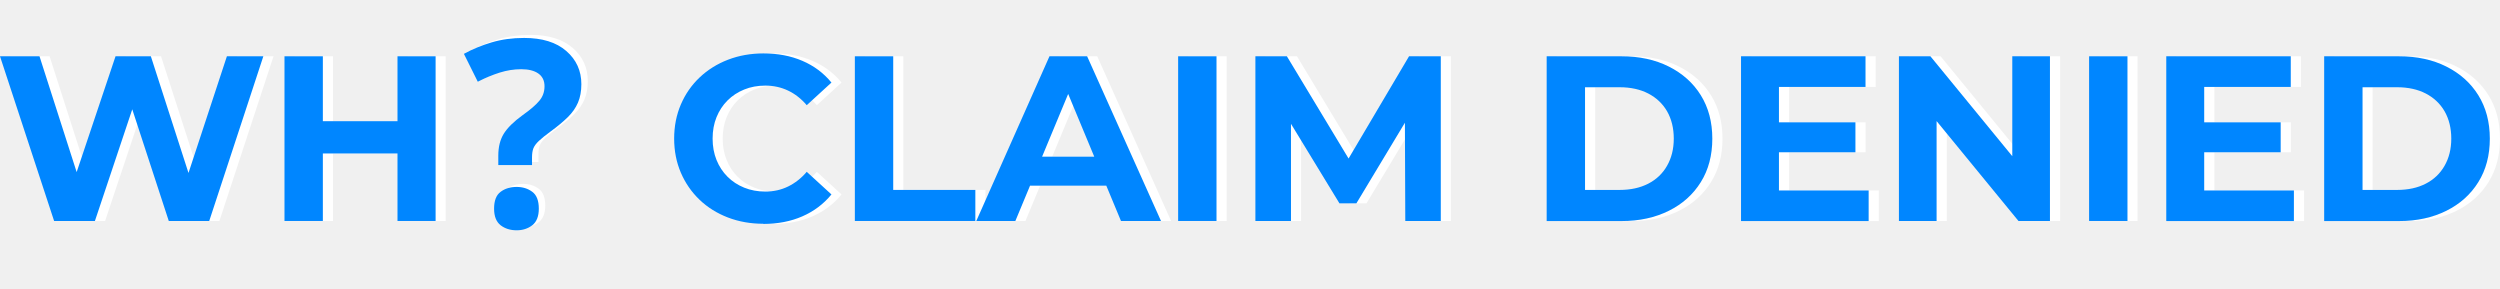
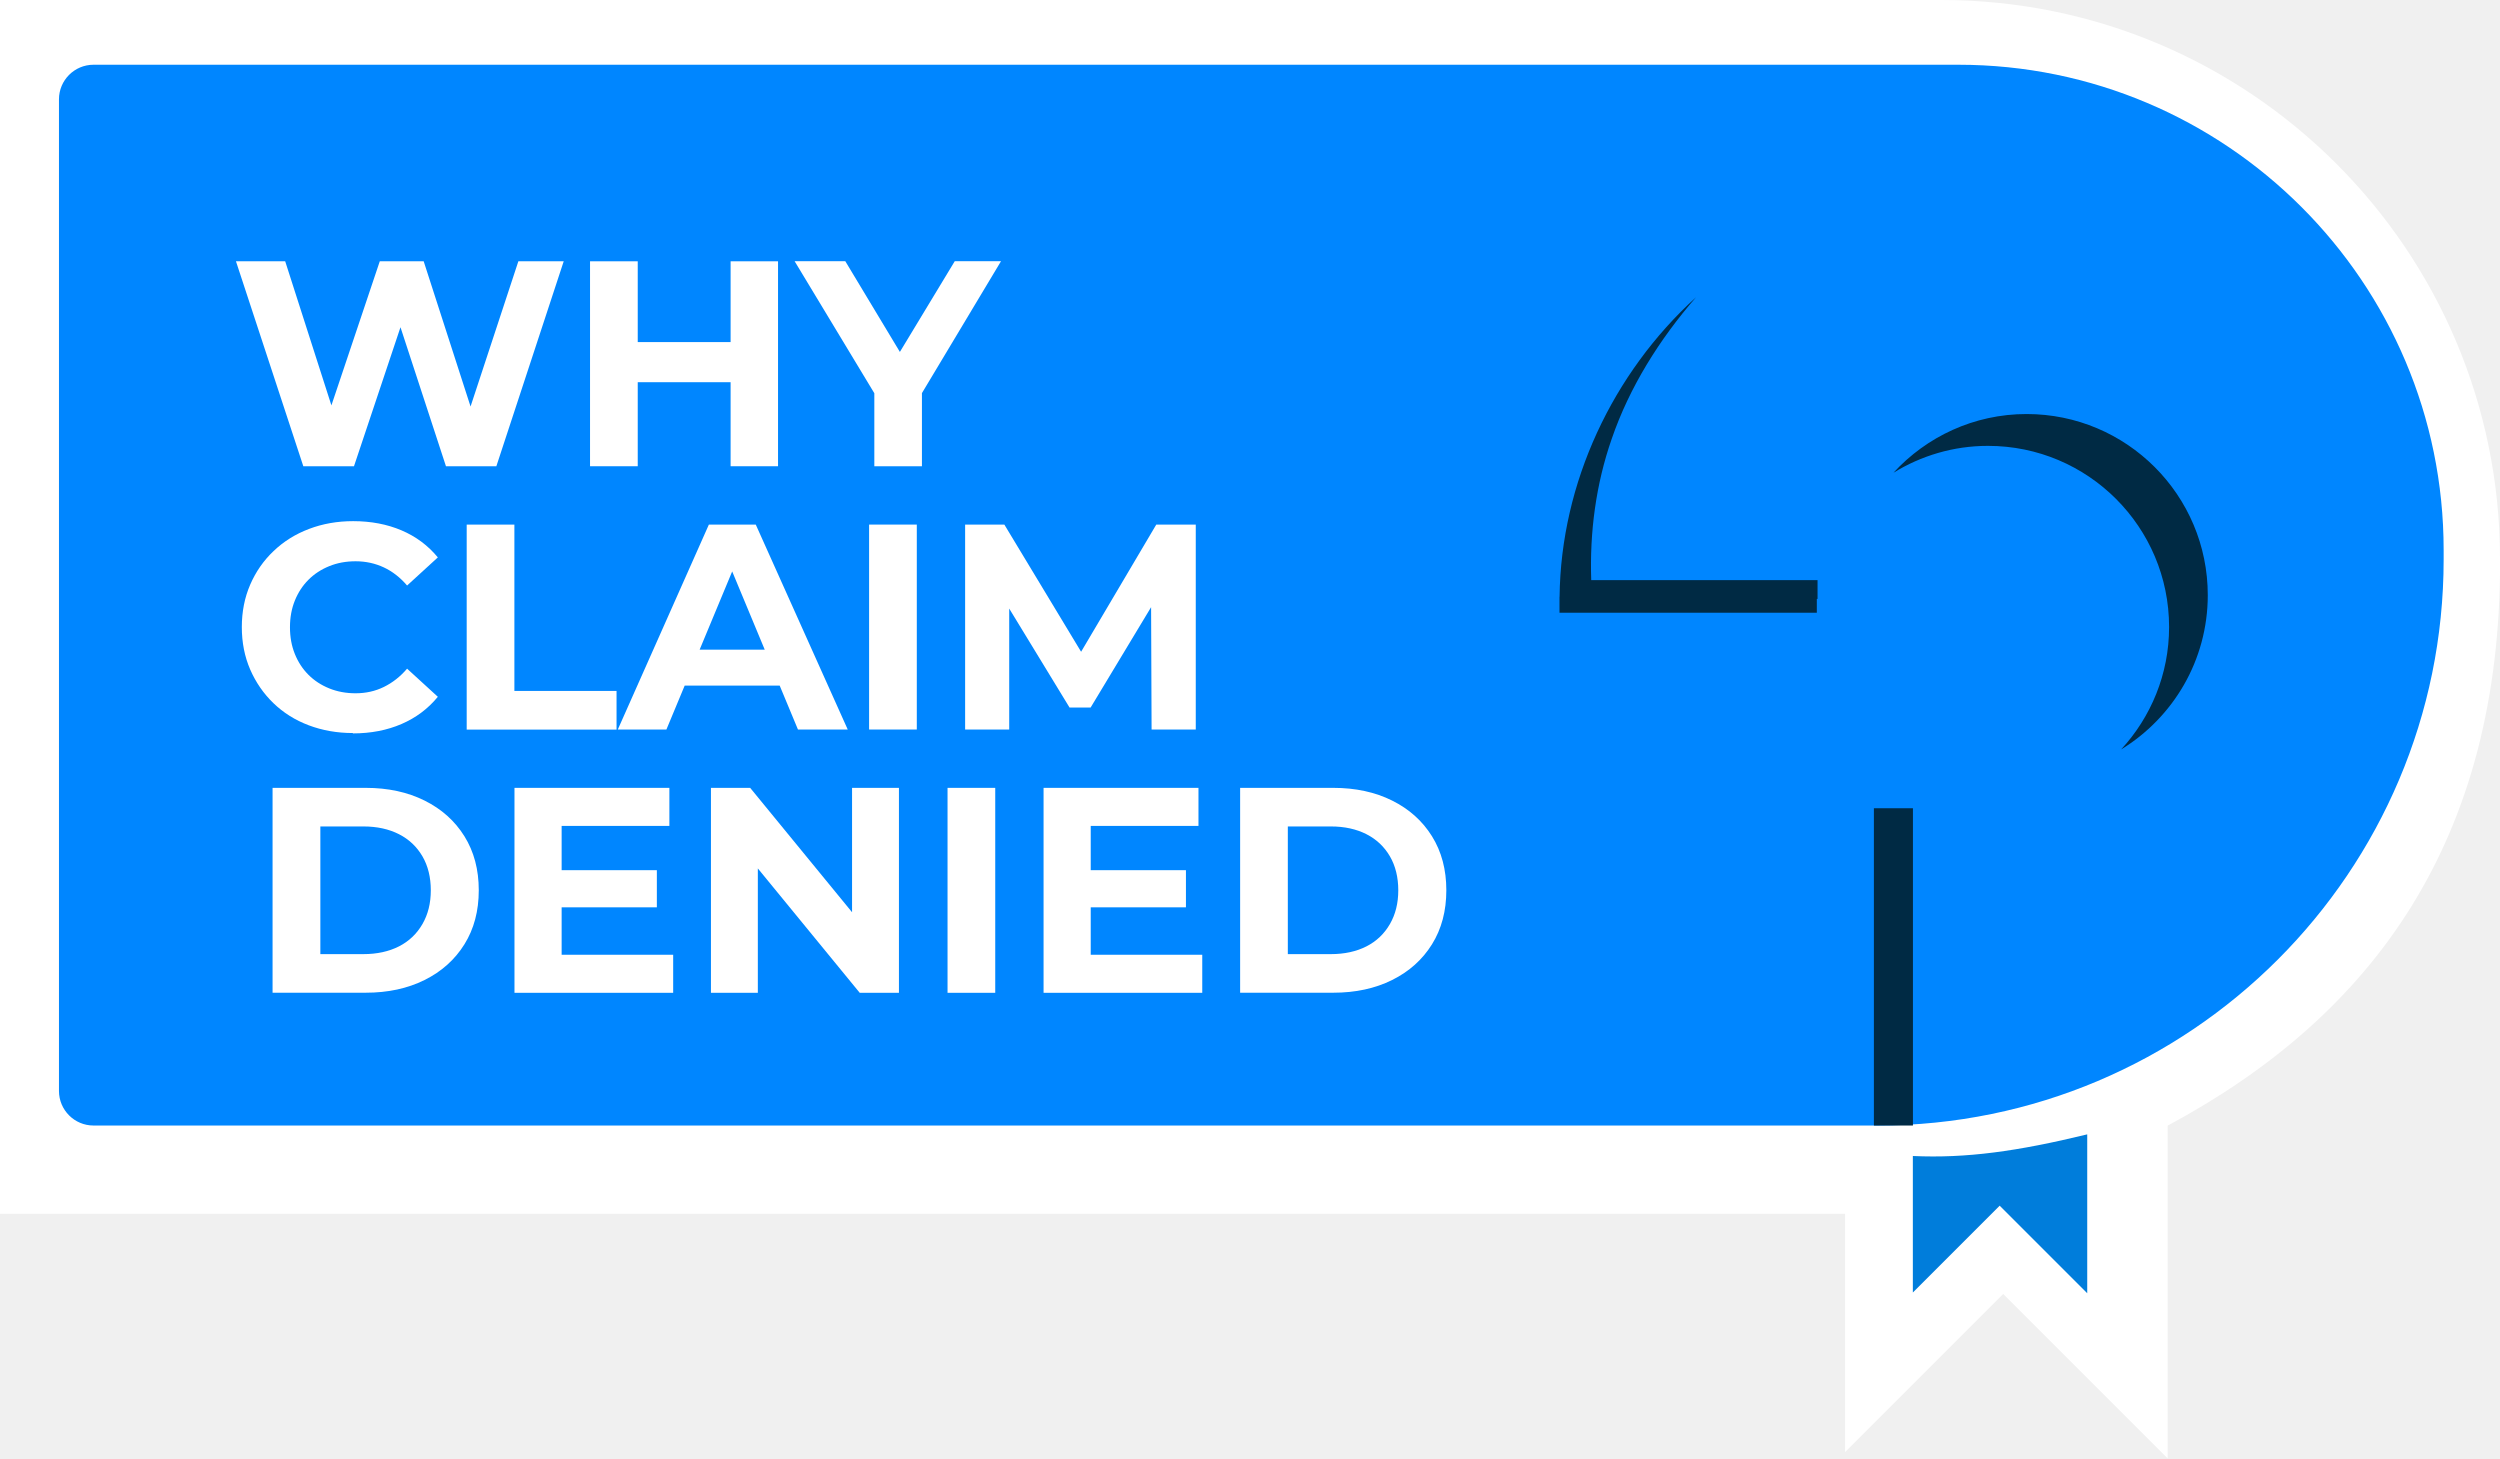
- <svg xmlns="http://www.w3.org/2000/svg" id="Layer_2" data-name="Layer 2" viewBox="0 0 287.36 33.18">
+ <svg xmlns="http://www.w3.org/2000/svg" id="Layer_2" data-name="Layer 2" viewBox="0 0 277.27 161.75">
  <defs>
    <style>
-       .cls-1, .cls-2 {
+       .cls-1 {
+         fill: #0086ff;
+       }
+ 
+       .cls-1, .cls-2, .cls-3, .cls-4 {
        stroke-width: 0px;
      }

-       .cls-1, .cls-3 {
-         fill: #0086ff;
-       }
- 
-       .cls-2, .cls-4 {
+       .cls-2 {
        fill: #fff;
      }

-       .cls-4, .cls-3 {
-         font-family: FuturaBT-ExtraBlack, 'Futura XBlk BT';
-         font-size: 30px;
-         font-weight: 800;
+       .cls-3 {
+         fill: #002a44;
+       }
+ 
+       .cls-4 {
+         fill: #007ddb;
      }
    </style>
  </defs>
  <g id="Layer_1-2" data-name="Layer 1">
    <g>
+       <path class="cls-2" d="M277.27,61.98c0-34.23-27.75-61.98-61.98-61.98H0v134.62h204.63v26.43l17.54-17.54,18.24,18.24v-36.91h0c22.85-12.25,36.98-31.68,36.87-62.86Z" />
+       <path class="cls-1" d="M10.37,7.18h206.82c29.71,0,53.83,24.12,53.83,53.83v1.03c0,34.65-28.13,62.79-62.79,62.79H10.37c-2.11,0-3.83-1.72-3.83-3.83V11.01c0-2.11,1.72-3.83,3.83-3.83Z" />
      <g>
-         <path class="cls-2" d="M7.39,25.4L1.16,6.47h4.54l5.38,16.77h-2.27L14.45,6.47h4.06l5.41,16.77h-2.19l5.52-16.77h4.19l-6.22,18.93h-4.65l-4.81-14.71h1.24l-4.92,14.71h-4.68Z" />
-         <path class="cls-2" d="M33.87,25.4V6.47h4.41v18.93h-4.41ZM37.92,17.64v-3.71h9.25v3.71h-9.25ZM46.85,25.4V6.47h4.38v18.93h-4.38Z" />
-         <path class="cls-2" d="M88.9,25.72c-1.46,0-2.82-.24-4.07-.72-1.25-.48-2.34-1.16-3.26-2.04-.92-.88-1.64-1.92-2.15-3.11s-.77-2.5-.77-3.92.26-2.73.77-3.92,1.23-2.23,2.16-3.11c.93-.88,2.02-1.56,3.27-2.04,1.25-.48,2.61-.72,4.07-.72,1.64,0,3.13.28,4.46.85,1.33.57,2.45,1.4,3.35,2.5l-2.84,2.6c-.63-.74-1.35-1.3-2.15-1.68-.8-.38-1.67-.57-2.61-.57-.88,0-1.7.15-2.43.45-.74.3-1.38.72-1.92,1.26s-.96,1.18-1.26,1.92c-.3.74-.45,1.56-.45,2.46s.15,1.72.45,2.46c.3.74.72,1.38,1.26,1.92s1.18.96,1.92,1.26c.74.3,1.55.45,2.43.45.94,0,1.81-.19,2.61-.58.8-.39,1.52-.95,2.15-1.69l2.84,2.6c-.9,1.1-2.02,1.94-3.35,2.52-1.33.58-2.83.87-4.49.87Z" />
-         <path class="cls-2" d="M99.42,25.4V6.47h4.41v15.36h9.44v3.57h-13.85Z" />
-         <path class="cls-2" d="M113.38,25.4l8.41-18.93h4.33l8.49,18.93h-4.6l-6.95-16.72h1.76l-6.95,16.72h-4.49ZM117.63,21.34l1.11-3.33h9.79l1.14,3.33h-12.04Z" />
-         <path class="cls-2" d="M136.59,25.4V6.47h4.41v18.93h-4.41Z" />
-         <path class="cls-2" d="M145.46,25.4V6.47h3.62l8.06,13.36h-1.92l7.9-13.36h3.65v18.93h-4.08l-.05-12.63h.81l-6.38,10.6h-1.95l-6.46-10.6h.89v12.63h-4.08Z" />
-         <path class="cls-2" d="M178.95,25.4V6.47h8.6c2.06,0,3.87.39,5.44,1.18s2.8,1.88,3.68,3.3c.88,1.42,1.32,3.08,1.32,4.99s-.44,3.58-1.32,4.99c-.88,1.42-2.11,2.52-3.68,3.3s-3.38,1.18-5.44,1.18h-8.6ZM183.36,21.83h3.98c1.26,0,2.36-.24,3.29-.72.93-.48,1.65-1.16,2.16-2.06.51-.89.77-1.93.77-3.12s-.26-2.25-.77-3.14c-.51-.88-1.24-1.56-2.16-2.04-.93-.48-2.02-.72-3.29-.72h-3.98v11.79Z" />
-         <path class="cls-2" d="M201.29,25.4V6.47h14.31v3.52h-9.95v11.9h10.31v3.52h-14.66ZM205.32,17.5v-3.44h9.12v3.44h-9.12Z" />
-         <path class="cls-2" d="M219.44,25.4V6.47h3.62l11.17,13.63h-1.76V6.47h4.33v18.93h-3.62l-11.17-13.63h1.76v13.63h-4.33Z" />
-         <path class="cls-2" d="M241.29,25.4V6.47h4.41v18.93h-4.41Z" />
-         <path class="cls-2" d="M250.17,25.4V6.47h14.31v3.52h-9.95v11.9h10.31v3.52h-14.66ZM254.2,17.5v-3.44h9.12v3.44h-9.12Z" />
-         <path class="cls-2" d="M268.32,25.4V6.47h8.6c2.06,0,3.87.39,5.44,1.18s2.8,1.88,3.68,3.3c.88,1.42,1.32,3.08,1.32,4.99s-.44,3.58-1.32,4.99c-.88,1.42-2.11,2.52-3.68,3.3s-3.38,1.18-5.44,1.18h-8.6ZM272.72,21.83h3.98c1.26,0,2.36-.24,3.29-.72.93-.48,1.65-1.16,2.16-2.06.51-.89.77-1.93.77-3.12s-.26-2.25-.77-3.14c-.51-.88-1.24-1.56-2.16-2.04-.93-.48-2.02-.72-3.29-.72h-3.98v11.79Z" />
+         <path class="cls-2" d="M33.64,51.71l-7.47-22.73h5.46l6.46,20.14h-2.73l6.76-20.14h4.87l6.5,20.14h-2.63l6.63-20.14h5.03l-7.47,22.73h-5.59l-5.78-17.67h1.49l-5.91,17.67h-5.62Z" />
+         <path class="cls-2" d="M65.44,51.71v-22.73h5.29v22.73h-5.29ZM70.31,42.39v-4.45h11.11v4.45h-11.11ZM81.03,51.71v-22.73h5.26v22.73h-5.26Z" />
+         <path class="cls-2" d="M96.97,51.71v-9.29l1.2,3.18-10.04-16.63h5.62l7.66,12.73h-3.22l7.7-12.73h5.13l-9.97,16.63,1.2-3.18v9.29h-5.29Z" />
+         <path class="cls-2" d="M39.13,81.3c-1.75,0-3.38-.29-4.89-.86-1.51-.57-2.81-1.39-3.91-2.45-1.1-1.06-1.96-2.31-2.58-3.73-.62-1.43-.93-3-.93-4.71s.31-3.28.93-4.71,1.48-2.67,2.6-3.73c1.11-1.06,2.42-1.88,3.93-2.45,1.5-.57,3.13-.86,4.89-.86,1.97,0,3.76.34,5.36,1.02,1.6.68,2.94,1.68,4.03,3l-3.41,3.12c-.76-.89-1.62-1.56-2.58-2.01-.96-.45-2.01-.68-3.13-.68-1.06,0-2.04.18-2.92.54-.89.36-1.66.86-2.31,1.51s-1.15,1.42-1.51,2.31c-.36.89-.54,1.87-.54,2.96s.18,2.07.54,2.96c.36.89.86,1.66,1.51,2.31s1.42,1.15,2.31,1.51c.89.36,1.86.54,2.92.54,1.13,0,2.17-.23,3.13-.7.96-.47,1.82-1.14,2.58-2.03l3.41,3.12c-1.08,1.32-2.43,2.33-4.03,3.02-1.6.69-3.4,1.04-5.39,1.04Z" />
+         <path class="cls-2" d="M51.76,80.91v-22.73h5.29v18.45h11.33v4.29h-16.63Z" />
+         <path class="cls-2" d="M68.52,80.91l10.1-22.73h5.2l10.2,22.73h-5.52l-8.35-20.07h2.11l-8.35,20.07h-5.39ZM73.62,76.04l1.33-3.99h11.76l1.36,3.99h-14.45Z" />
+         <path class="cls-2" d="M96.39,80.91v-22.73h5.29v22.73h-5.29Z" />
+         <path class="cls-2" d="M107.04,80.91v-22.73h4.35l9.68,16.04h-2.31l9.48-16.04h4.38v22.73h-4.9l-.06-15.17h.97l-7.67,12.73h-2.34l-7.76-12.73h1.07v15.17h-4.9Z" />
+         <path class="cls-2" d="M30.23,110.11v-22.73h10.33c2.47,0,4.64.47,6.53,1.41s3.36,2.26,4.42,3.96c1.06,1.7,1.59,3.7,1.59,5.99s-.53,4.29-1.59,5.99c-1.06,1.7-2.53,3.02-4.42,3.96s-4.06,1.41-6.53,1.41h-10.33ZM35.53,105.82h4.77c1.51,0,2.83-.29,3.95-.86,1.12-.57,1.98-1.4,2.6-2.47.62-1.07.93-2.32.93-3.75s-.31-2.71-.93-3.77c-.62-1.06-1.48-1.88-2.6-2.45-1.12-.57-2.43-.86-3.95-.86h-4.77v14.16Z" />
+         <path class="cls-2" d="M57.06,110.11v-22.73h17.18v4.22h-11.95v14.29h12.37v4.22h-17.6ZM61.9,100.63v-4.12h10.95v4.12h-10.95Z" />
+         <path class="cls-2" d="M78.85,110.11v-22.73h4.35l13.41,16.37h-2.11v-16.37h5.2v22.73h-4.35l-13.41-16.37h2.11v16.37h-5.2Z" />
+         <path class="cls-2" d="M105.09,110.11v-22.73h5.29v22.73h-5.29Z" />
+         <path class="cls-2" d="M115.74,110.11v-22.73h17.18v4.22h-11.95v14.29h12.37v4.22h-17.6ZM120.58,100.63v-4.12h10.95v4.12h-10.95Z" />
+         <path class="cls-2" d="M137.54,110.11v-22.73h10.33c2.47,0,4.64.47,6.53,1.41s3.36,2.26,4.42,3.96c1.06,1.7,1.59,3.7,1.59,5.99s-.53,4.29-1.59,5.99c-1.06,1.7-2.53,3.02-4.42,3.96s-4.06,1.41-6.53,1.41h-10.33ZM142.83,105.82h4.77c1.51,0,2.83-.29,3.95-.86,1.12-.57,1.98-1.4,2.6-2.47.62-1.07.93-2.32.93-3.75s-.31-2.71-.93-3.77c-.62-1.06-1.48-1.88-2.6-2.45-1.12-.57-2.43-.86-3.95-.86h-4.77v14.16Z" />
      </g>
-       <g>
-         <path class="cls-1" d="M6.22,25.4L0,6.47h4.54l5.38,16.77h-2.27L13.28,6.47h4.06l5.41,16.77h-2.19l5.52-16.77h4.19l-6.22,18.93h-4.65l-4.81-14.71h1.24l-4.92,14.71h-4.68Z" />
-         <path class="cls-1" d="M32.7,25.4V6.47h4.41v18.93h-4.41ZM36.76,17.64v-3.71h9.25v3.71h-9.25ZM45.69,25.4V6.47h4.38v18.93h-4.38Z" />
-         <path class="cls-1" d="M87.74,25.72c-1.46,0-2.82-.24-4.07-.72-1.25-.48-2.34-1.16-3.26-2.04-.92-.88-1.64-1.92-2.15-3.11s-.77-2.5-.77-3.92.26-2.73.77-3.92,1.23-2.23,2.16-3.11c.93-.88,2.02-1.56,3.27-2.04,1.25-.48,2.61-.72,4.07-.72,1.64,0,3.13.28,4.46.85,1.33.57,2.45,1.4,3.35,2.5l-2.84,2.6c-.63-.74-1.35-1.3-2.15-1.68-.8-.38-1.67-.57-2.61-.57-.88,0-1.7.15-2.43.45-.74.3-1.38.72-1.92,1.26s-.96,1.18-1.26,1.92c-.3.74-.45,1.56-.45,2.46s.15,1.72.45,2.46c.3.74.72,1.38,1.26,1.92s1.18.96,1.92,1.26c.74.3,1.55.45,2.43.45.94,0,1.81-.19,2.61-.58.8-.39,1.52-.95,2.15-1.69l2.84,2.6c-.9,1.1-2.02,1.94-3.35,2.52-1.33.58-2.83.87-4.49.87Z" />
-         <path class="cls-1" d="M98.26,25.4V6.47h4.41v15.36h9.44v3.57h-13.85Z" />
-         <path class="cls-1" d="M112.22,25.4l8.41-18.93h4.33l8.49,18.93h-4.6l-6.95-16.72h1.76l-6.95,16.72h-4.49ZM116.46,21.34l1.11-3.33h9.79l1.14,3.33h-12.04Z" />
-         <path class="cls-1" d="M135.42,25.4V6.47h4.41v18.93h-4.41Z" />
-         <path class="cls-1" d="M144.3,25.4V6.47h3.62l8.06,13.36h-1.92l7.9-13.36h3.65v18.93h-4.08l-.05-12.63h.81l-6.38,10.6h-1.95l-6.46-10.6h.89v12.63h-4.08Z" />
-         <path class="cls-1" d="M177.78,25.4V6.47h8.6c2.06,0,3.87.39,5.44,1.18s2.8,1.88,3.68,3.3c.88,1.42,1.32,3.08,1.32,4.99s-.44,3.58-1.32,4.99c-.88,1.42-2.11,2.52-3.68,3.3s-3.38,1.18-5.44,1.18h-8.6ZM182.19,21.83h3.98c1.26,0,2.36-.24,3.29-.72.93-.48,1.65-1.16,2.16-2.06.51-.89.77-1.93.77-3.12s-.26-2.25-.77-3.14c-.51-.88-1.24-1.56-2.16-2.04-.93-.48-2.02-.72-3.29-.72h-3.98v11.79Z" />
-         <path class="cls-1" d="M200.12,25.4V6.47h14.31v3.52h-9.95v11.9h10.31v3.52h-14.66ZM204.15,17.5v-3.44h9.12v3.44h-9.12Z" />
-         <path class="cls-1" d="M218.27,25.4V6.47h3.62l11.17,13.63h-1.76V6.47h4.33v18.93h-3.62l-11.17-13.63h1.76v13.63h-4.33Z" />
-         <path class="cls-1" d="M240.13,25.4V6.47h4.41v18.93h-4.41Z" />
-         <path class="cls-1" d="M249,25.4V6.47h14.31v3.52h-9.95v11.9h10.31v3.52h-14.66ZM253.03,17.5v-3.44h9.12v3.44h-9.12Z" />
-         <path class="cls-1" d="M267.15,25.4V6.47h8.6c2.06,0,3.87.39,5.44,1.18s2.8,1.88,3.68,3.3c.88,1.42,1.32,3.08,1.32,4.99s-.44,3.58-1.32,4.99c-.88,1.42-2.11,2.52-3.68,3.3s-3.38,1.18-5.44,1.18h-8.6ZM271.56,21.83h3.98c1.26,0,2.36-.24,3.29-.72.93-.48,1.65-1.16,2.16-2.06.51-.89.77-1.93.77-3.12s-.26-2.25-.77-3.14c-.51-.88-1.24-1.56-2.16-2.04-.93-.48-2.02-.72-3.29-.72h-3.98v11.79Z" />
-       </g>
-       <text class="cls-4" transform="translate(53.97 25.73)">
-         <tspan x="0" y="0">?</tspan>
-       </text>
-       <text class="cls-3" transform="translate(53.23 26.08)">
-         <tspan x="0" y="0">?</tspan>
-       </text>
+       <path class="cls-3" d="M244.86,66.01c0-11.1-9-20.09-20.09-20.09-5.85,0-11.1,2.52-14.77,6.51,3.06-1.88,6.64-2.98,10.48-2.98,11.1,0,20.09,9,20.09,20.09,0,5.25-2.03,10.01-5.32,13.58,5.76-3.53,9.61-9.87,9.61-17.12Z" />
+       <path class="cls-3" d="M201.58,64.34h-25.1c-.18-5.28.51-10.61,2.27-15.66,1.97-5.74,5.29-11.04,9.35-15.71-9.24,8.4-14.99,20.58-15.13,33.21h-.01v1.78h28.54v-1.53h.08v-2.09Z" />
+       <rect class="cls-3" x="207.83" y="89.64" width="4.33" height="35.19" />
+       <path class="cls-4" d="M212.15,128.2v15.15s9.63-9.63,9.63-9.63l9.71,9.71v-17.62c-7.76,1.89-13.44,2.67-19.33,2.4Z" />
    </g>
  </g>
</svg>
